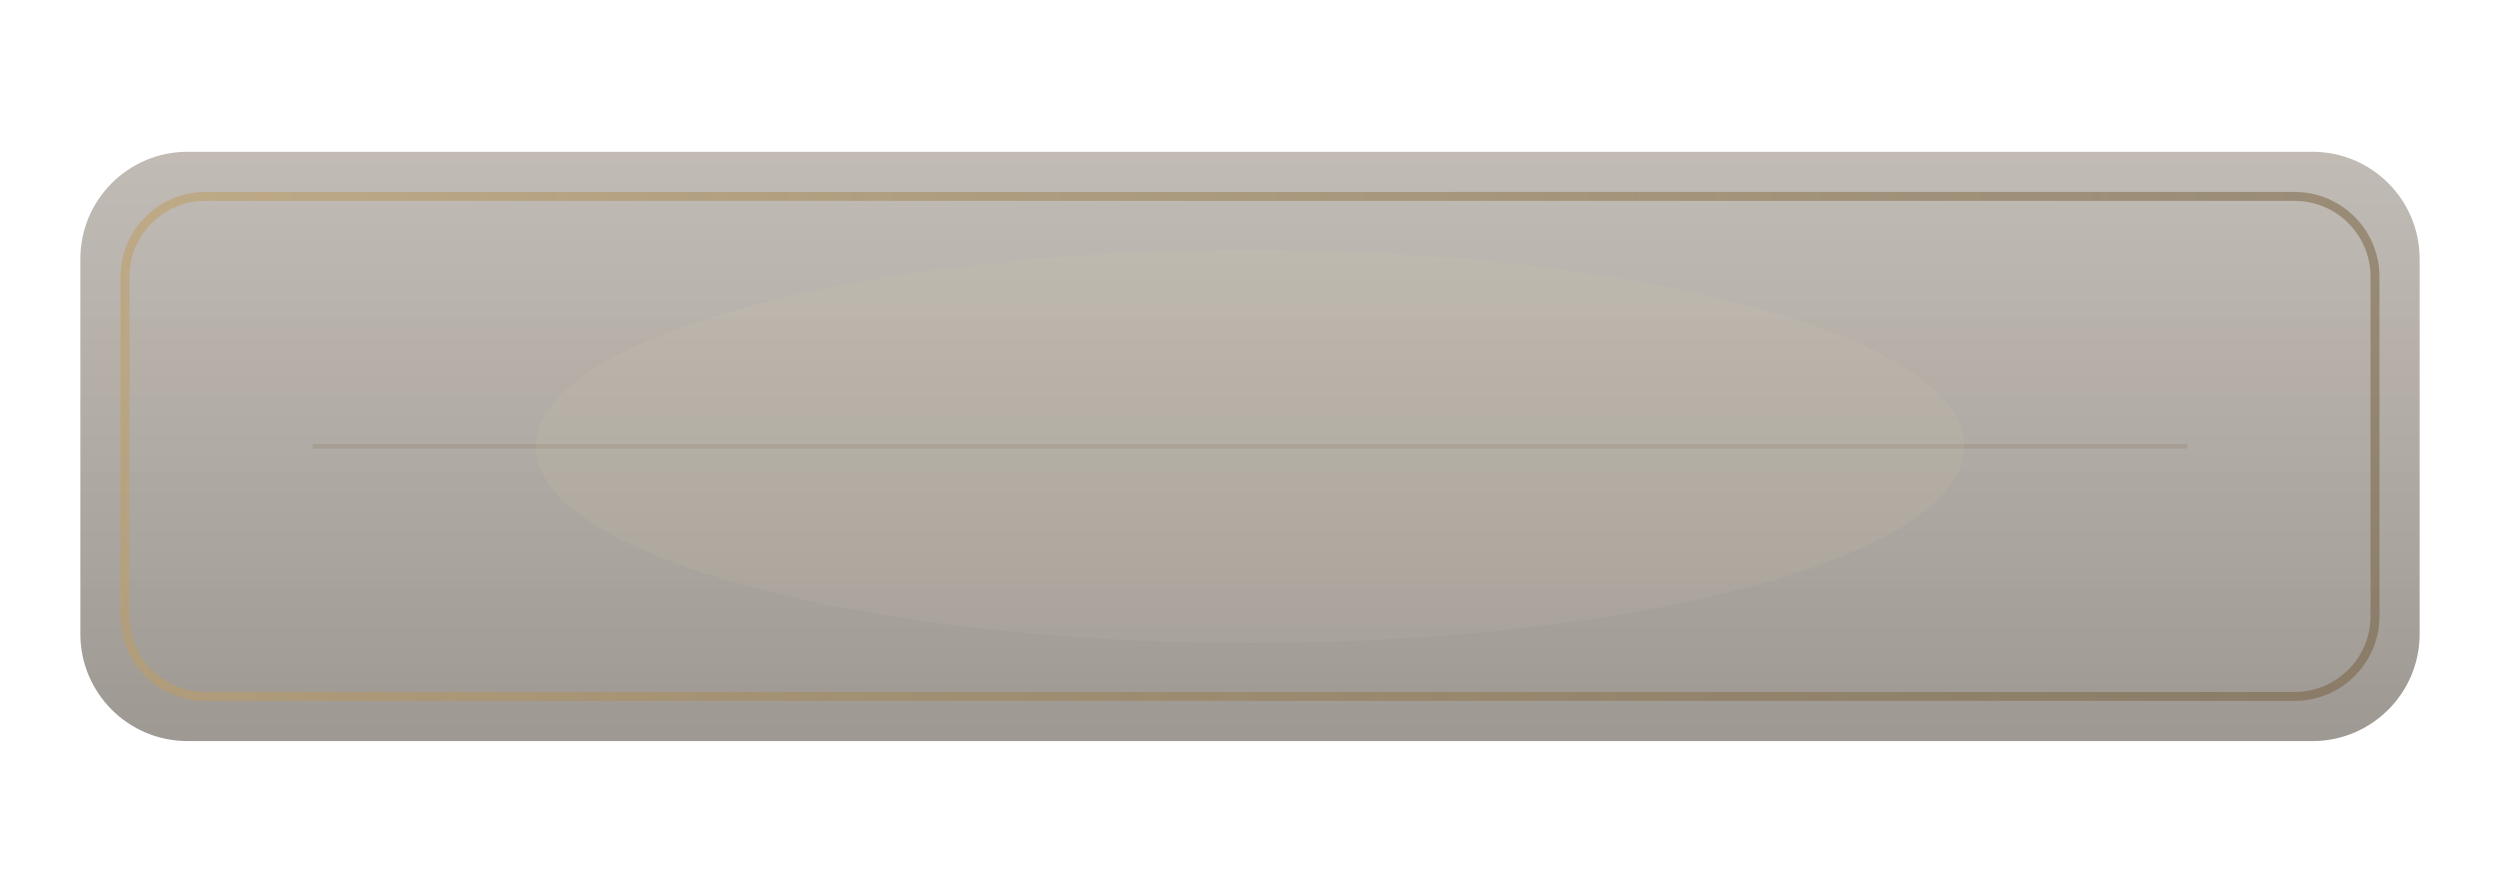
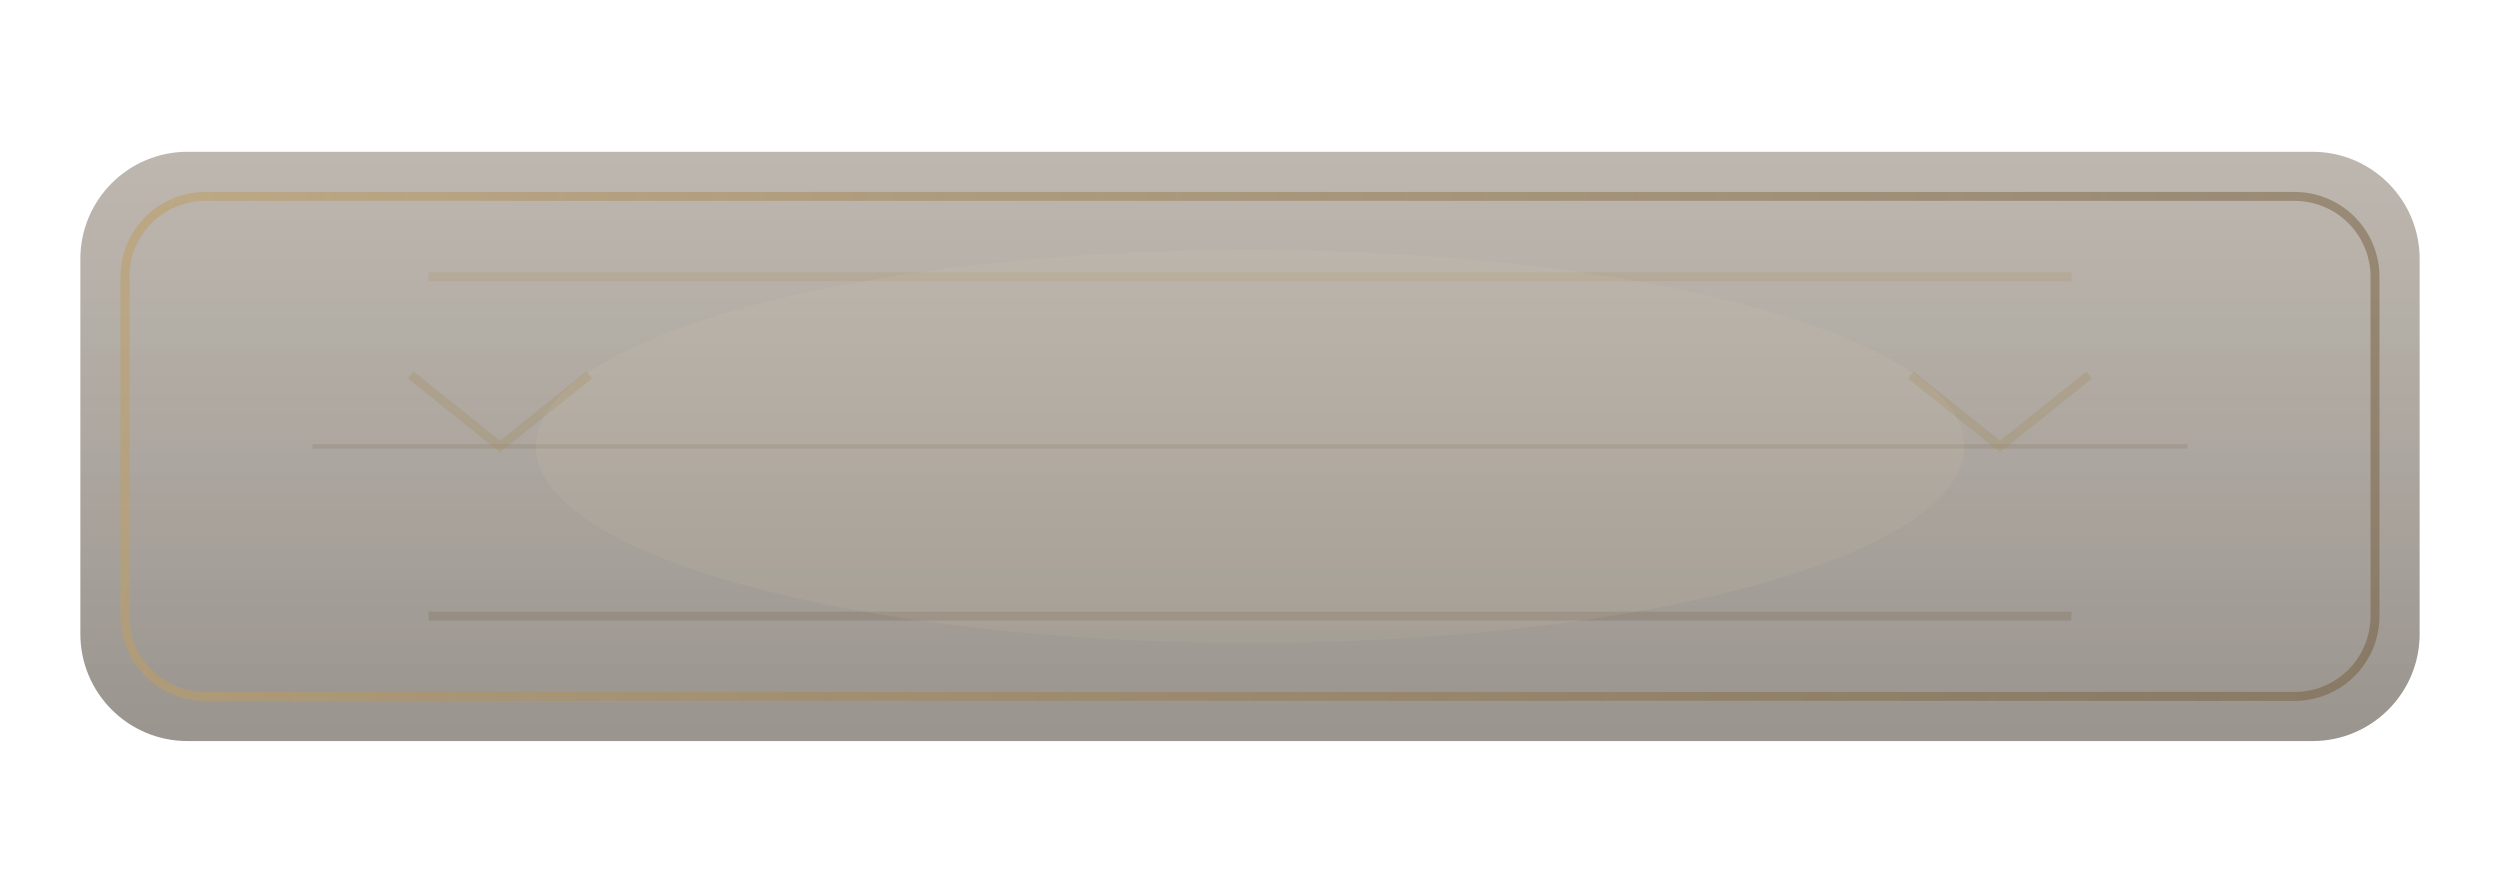
<svg xmlns="http://www.w3.org/2000/svg" width="560" height="200" viewBox="0 0 560 200" fill="none">
  <rect x="18" y="34" width="524" height="132" rx="24" fill="url(#base)" />
  <rect x="28" y="44" width="504" height="112" rx="18" stroke="url(#rim)" stroke-width="2" />
  <path d="M70 100H490" stroke="rgba(123,102,67,0.18)" stroke-width="1" />
+   <path d="M96 62H464" stroke="rgba(175,148,100,0.24)" stroke-width="2" />
+   <path d="M96 138H464" stroke="rgba(107,88,58,0.2)" stroke-width="2" />
+   <path d="M92 84L112 100L132 84" stroke="rgba(166,140,92,0.3)" stroke-width="2" />
+   <path d="M468 84L448 100L428 84" stroke="rgba(166,140,92,0.3)" stroke-width="2" />
  <ellipse cx="280" cy="100" rx="160" ry="44" fill="rgba(230,214,180,0.08)" />
  <defs>
    <linearGradient id="base" x1="280" y1="34" x2="280" y2="166" gradientUnits="userSpaceOnUse">
-       <stop stop-color="rgba(82,67,47,0.36)" />
-       <stop offset="1" stop-color="rgba(52,41,29,0.48)" />
+       <stop stop-color="rgba(82,67,47,0.38)" />
+       <stop offset="1" stop-color="rgba(52,41,29,0.5)" />
    </linearGradient>
    <linearGradient id="rim" x1="28" y1="44" x2="532" y2="156" gradientUnits="userSpaceOnUse">
      <stop stop-color="rgba(190,161,108,0.62)" />
      <stop offset="1" stop-color="rgba(114,92,58,0.5)" />
    </linearGradient>
  </defs>
</svg>
